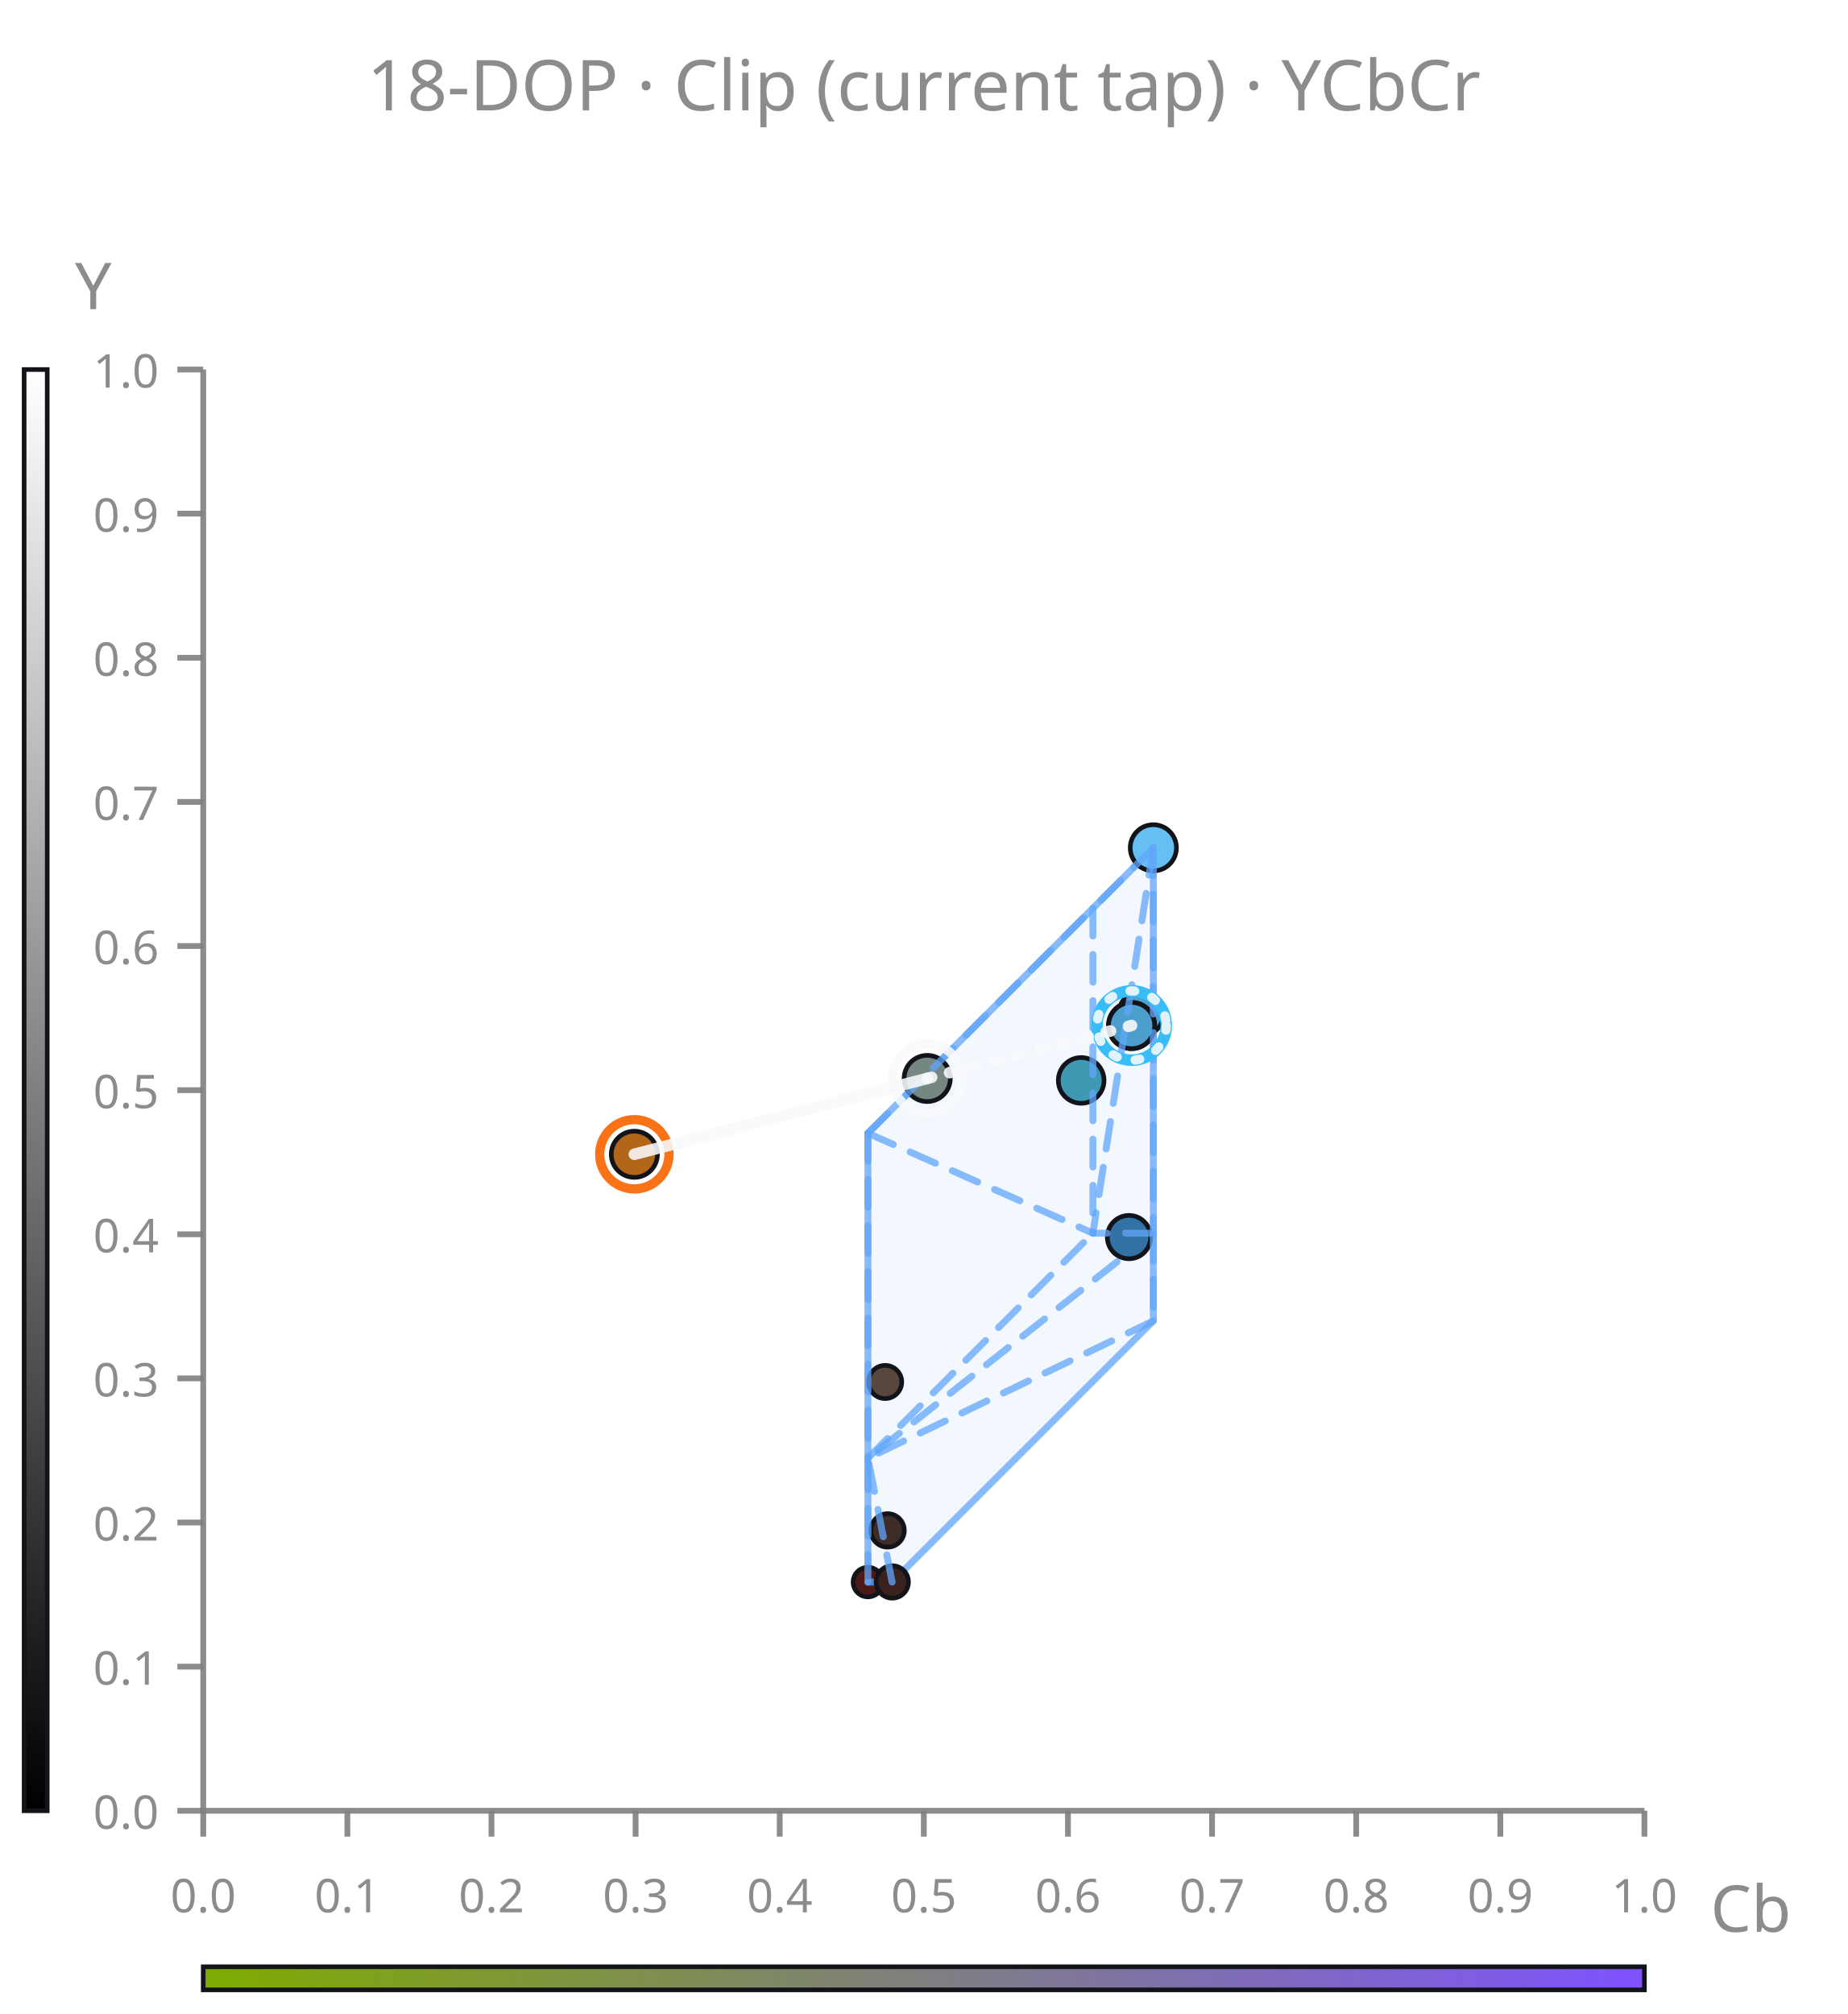
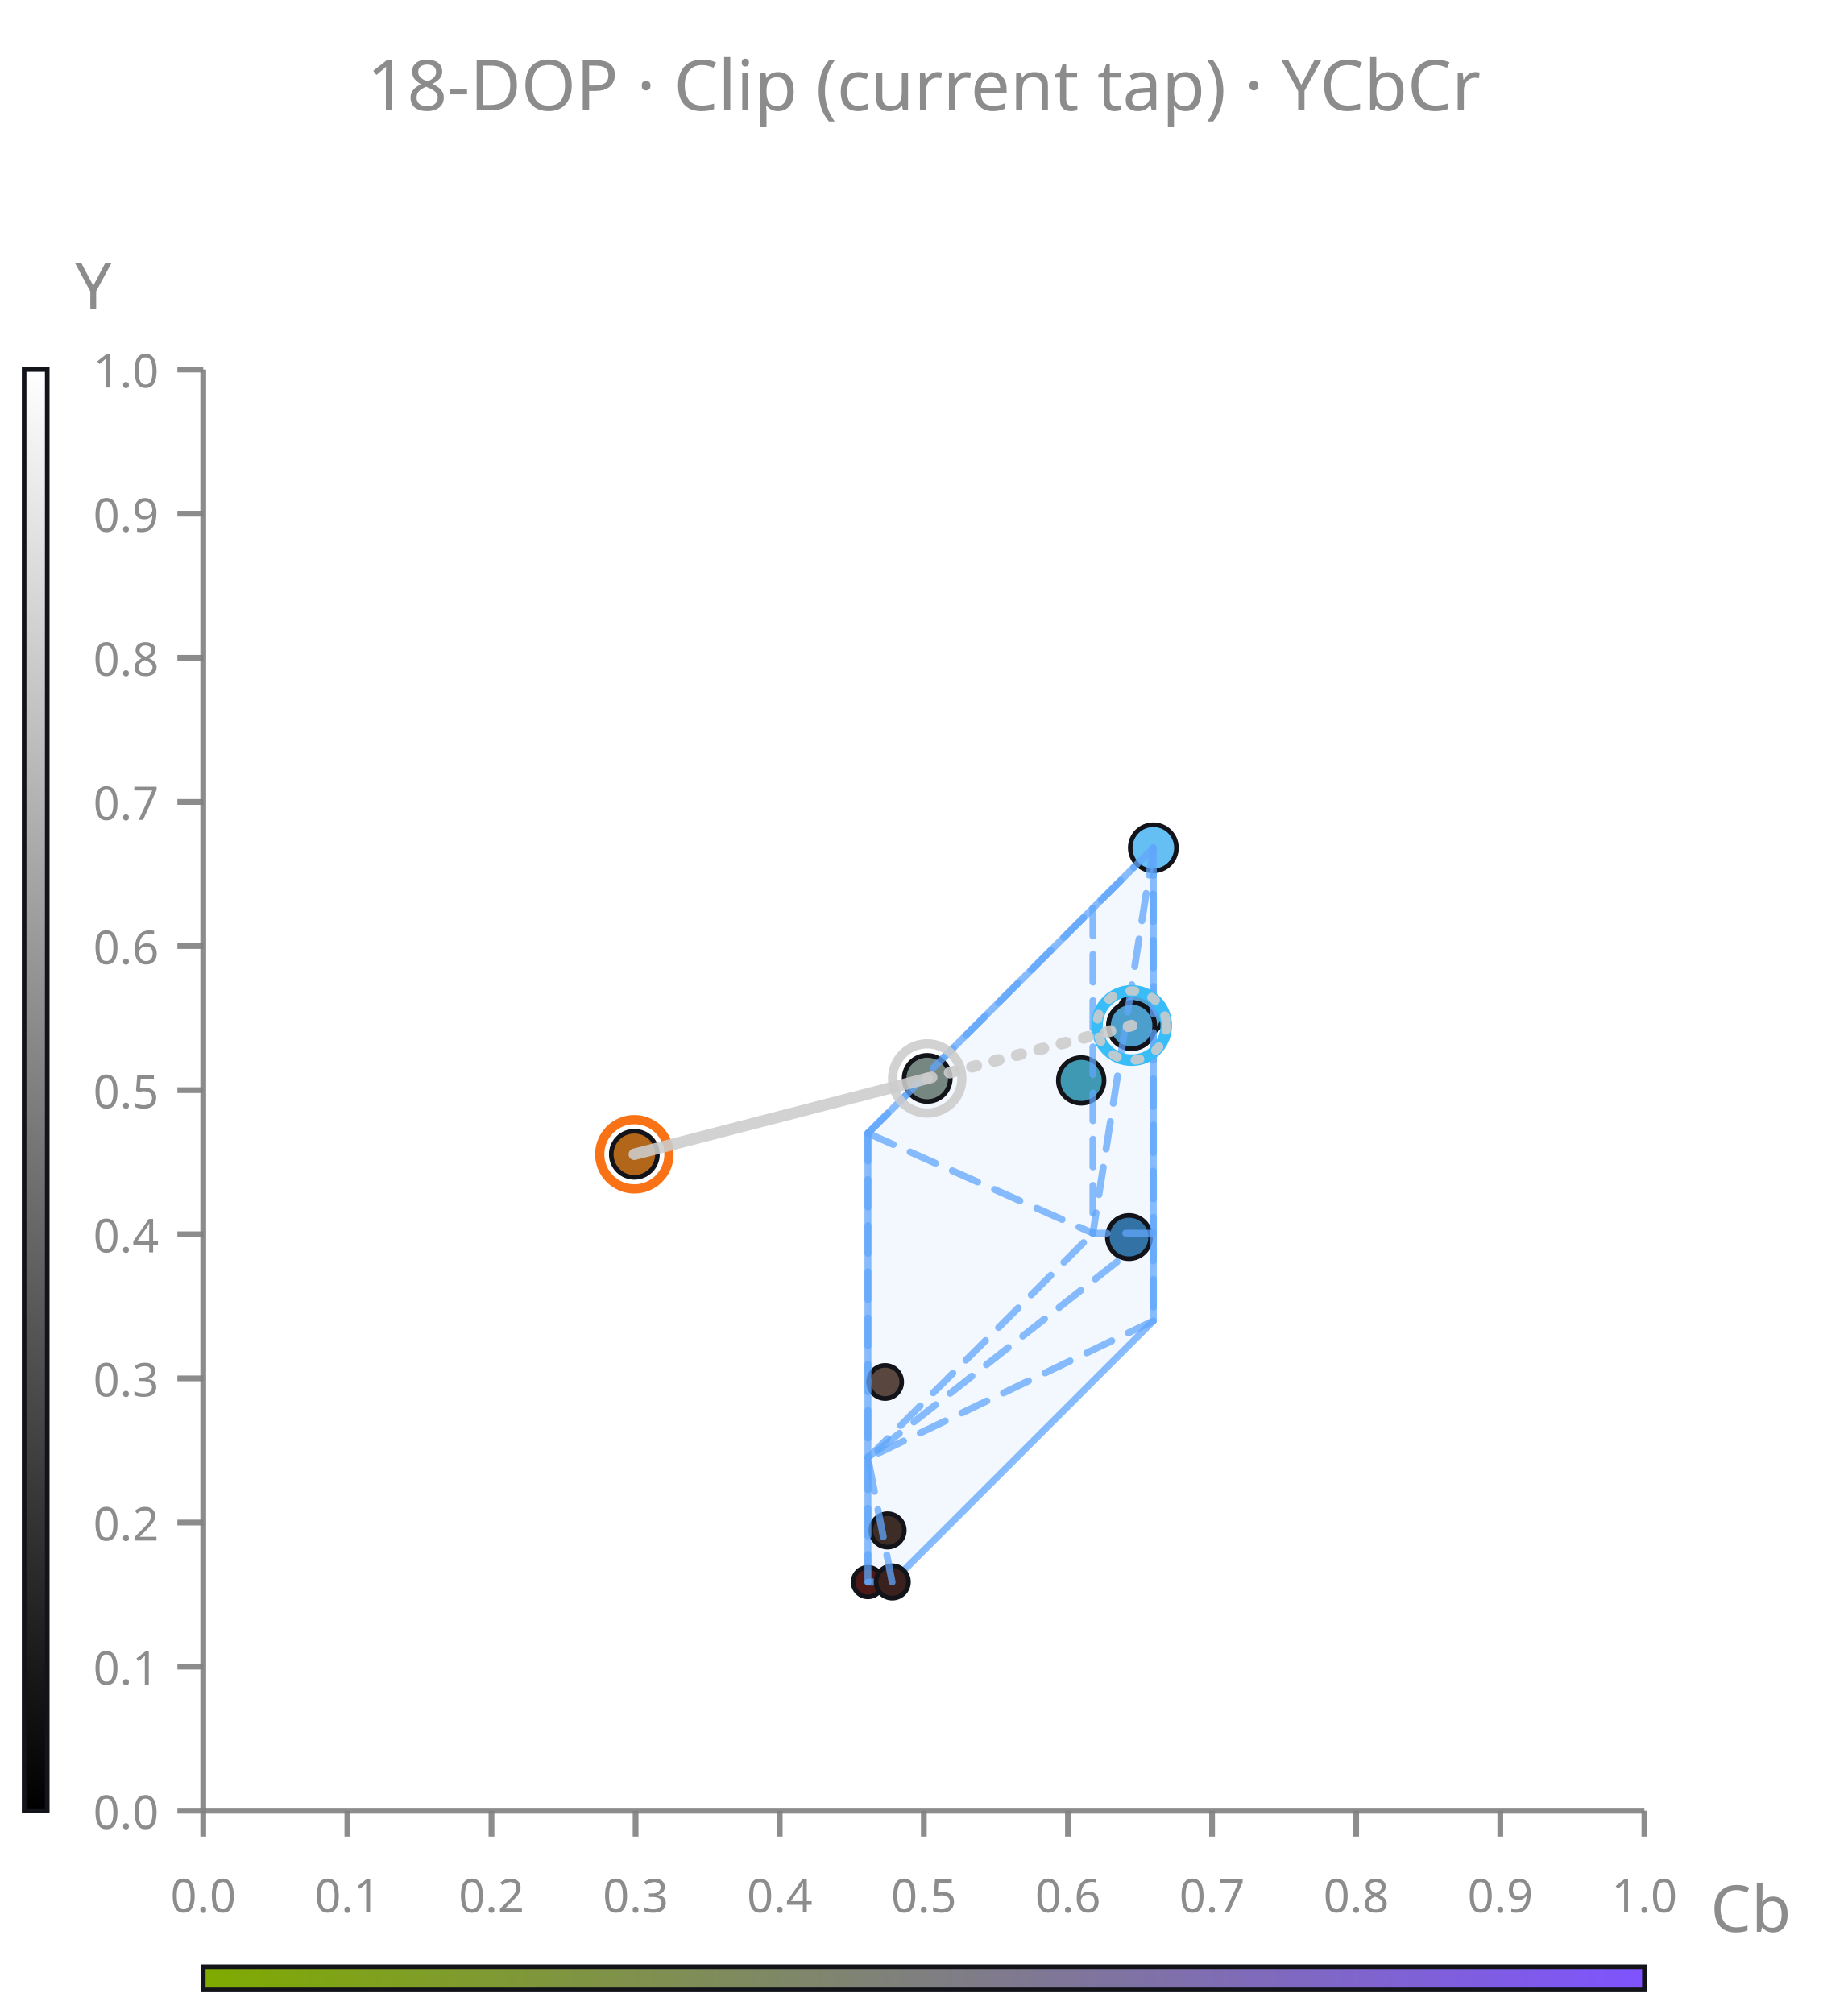
<svg xmlns="http://www.w3.org/2000/svg" baseProfile="full" height="436.0px" version="1.1" viewBox="0,0,400.0,436.0" width="400.0px">
  <defs>
    <linearGradient gradientUnits="userSpaceOnUse" id="plotGradY_1_2_4" x1="7.724" x2="7.724" y1="80" y2="392.0">
      <stop offset="0" stop-color="rgb(255,255,255)" />
      <stop offset="1" stop-color="rgb(0,0,0)" />
    </linearGradient>
    <linearGradient gradientUnits="userSpaceOnUse" id="plotGradX_1_2_4" x1="44.0" x2="356" y1="428.276" y2="428.276">
      <stop offset="0" stop-color="rgb(127,171,0)" />
      <stop offset="1" stop-color="rgb(127,83,255)" />
    </linearGradient>
  </defs>
  <g class="layer_bg" />
  <g class="layer_boundary">
    <polygon fill="rgba(59,130,246,0.06)" points="187.897,342.498 193.136,342.498 249.685,285.95 249.685,183.537 187.897,245.325" stroke="rgba(96,165,250,0.75)" stroke-linejoin="round" stroke-width="1.5" />
  </g>
  <g class="layer_axes">
    <line fill="none" stroke="rgba(128,128,128,0.9)" stroke-width="1.25" x1="44.0" x2="356" y1="392.0" y2="392.0" />
    <line fill="none" stroke="rgba(128,128,128,0.9)" stroke-width="1.25" x1="44.0" x2="44.0" y1="392.0" y2="80" />
    <line fill="none" stroke="rgba(128,128,128,0.9)" stroke-width="1.25" x1="44.0" x2="44.0" y1="392.0" y2="397.6" />
    <text dominant-baseline="hanging" fill="rgba(128,128,128,0.9)" font-family="sans-serif" font-size="10.08" text-anchor="middle" x="44.0" y="406.168">0.0</text>
    <line fill="none" stroke="rgba(128,128,128,0.9)" stroke-width="1.25" x1="75.2" x2="75.2" y1="392.0" y2="397.6" />
    <text dominant-baseline="hanging" fill="rgba(128,128,128,0.9)" font-family="sans-serif" font-size="10.08" text-anchor="middle" x="75.2" y="406.168">0.1</text>
    <line fill="none" stroke="rgba(128,128,128,0.9)" stroke-width="1.25" x1="106.4" x2="106.4" y1="392.0" y2="397.6" />
    <text dominant-baseline="hanging" fill="rgba(128,128,128,0.9)" font-family="sans-serif" font-size="10.08" text-anchor="middle" x="106.4" y="406.168">0.2</text>
    <line fill="none" stroke="rgba(128,128,128,0.9)" stroke-width="1.25" x1="137.6" x2="137.6" y1="392.0" y2="397.6" />
    <text dominant-baseline="hanging" fill="rgba(128,128,128,0.9)" font-family="sans-serif" font-size="10.08" text-anchor="middle" x="137.6" y="406.168">0.3</text>
    <line fill="none" stroke="rgba(128,128,128,0.9)" stroke-width="1.25" x1="168.8" x2="168.8" y1="392.0" y2="397.6" />
    <text dominant-baseline="hanging" fill="rgba(128,128,128,0.9)" font-family="sans-serif" font-size="10.08" text-anchor="middle" x="168.8" y="406.168">0.4</text>
    <line fill="none" stroke="rgba(128,128,128,0.9)" stroke-width="1.25" x1="200" x2="200" y1="392.0" y2="397.6" />
    <text dominant-baseline="hanging" fill="rgba(128,128,128,0.9)" font-family="sans-serif" font-size="10.08" text-anchor="middle" x="200" y="406.168">0.5</text>
    <line fill="none" stroke="rgba(128,128,128,0.9)" stroke-width="1.25" x1="231.2" x2="231.2" y1="392.0" y2="397.6" />
    <text dominant-baseline="hanging" fill="rgba(128,128,128,0.9)" font-family="sans-serif" font-size="10.08" text-anchor="middle" x="231.2" y="406.168">0.6</text>
    <line fill="none" stroke="rgba(128,128,128,0.9)" stroke-width="1.25" x1="262.4" x2="262.4" y1="392.0" y2="397.6" />
    <text dominant-baseline="hanging" fill="rgba(128,128,128,0.9)" font-family="sans-serif" font-size="10.08" text-anchor="middle" x="262.4" y="406.168">0.7</text>
    <line fill="none" stroke="rgba(128,128,128,0.9)" stroke-width="1.25" x1="293.6" x2="293.6" y1="392.0" y2="397.6" />
    <text dominant-baseline="hanging" fill="rgba(128,128,128,0.9)" font-family="sans-serif" font-size="10.08" text-anchor="middle" x="293.6" y="406.168">0.8</text>
    <line fill="none" stroke="rgba(128,128,128,0.9)" stroke-width="1.25" x1="324.8" x2="324.8" y1="392.0" y2="397.6" />
    <text dominant-baseline="hanging" fill="rgba(128,128,128,0.9)" font-family="sans-serif" font-size="10.08" text-anchor="middle" x="324.8" y="406.168">0.9</text>
    <line fill="none" stroke="rgba(128,128,128,0.9)" stroke-width="1.25" x1="356" x2="356" y1="392.0" y2="397.6" />
    <text dominant-baseline="hanging" fill="rgba(128,128,128,0.9)" font-family="sans-serif" font-size="10.08" text-anchor="middle" x="356" y="406.168">1.0</text>
    <line fill="none" stroke="rgba(128,128,128,0.9)" stroke-width="1.25" x1="44.0" x2="38.4" y1="392.0" y2="392.0" />
    <text dominant-baseline="central" fill="rgba(128,128,128,0.9)" font-family="sans-serif" font-size="10.08" text-anchor="end" x="34.4" y="392.0">0.0</text>
    <line fill="none" stroke="rgba(128,128,128,0.9)" stroke-width="1.25" x1="44.0" x2="38.4" y1="360.8" y2="360.8" />
    <text dominant-baseline="central" fill="rgba(128,128,128,0.9)" font-family="sans-serif" font-size="10.08" text-anchor="end" x="34.4" y="360.8">0.1</text>
    <line fill="none" stroke="rgba(128,128,128,0.9)" stroke-width="1.25" x1="44.0" x2="38.4" y1="329.6" y2="329.6" />
    <text dominant-baseline="central" fill="rgba(128,128,128,0.9)" font-family="sans-serif" font-size="10.08" text-anchor="end" x="34.4" y="329.6">0.2</text>
    <line fill="none" stroke="rgba(128,128,128,0.9)" stroke-width="1.25" x1="44.0" x2="38.4" y1="298.4" y2="298.4" />
    <text dominant-baseline="central" fill="rgba(128,128,128,0.9)" font-family="sans-serif" font-size="10.08" text-anchor="end" x="34.4" y="298.4">0.3</text>
    <line fill="none" stroke="rgba(128,128,128,0.9)" stroke-width="1.25" x1="44.0" x2="38.4" y1="267.2" y2="267.2" />
    <text dominant-baseline="central" fill="rgba(128,128,128,0.9)" font-family="sans-serif" font-size="10.08" text-anchor="end" x="34.4" y="267.2">0.4</text>
    <line fill="none" stroke="rgba(128,128,128,0.9)" stroke-width="1.25" x1="44.0" x2="38.4" y1="236" y2="236" />
    <text dominant-baseline="central" fill="rgba(128,128,128,0.9)" font-family="sans-serif" font-size="10.08" text-anchor="end" x="34.4" y="236">0.5</text>
    <line fill="none" stroke="rgba(128,128,128,0.9)" stroke-width="1.25" x1="44.0" x2="38.4" y1="204.8" y2="204.8" />
    <text dominant-baseline="central" fill="rgba(128,128,128,0.9)" font-family="sans-serif" font-size="10.08" text-anchor="end" x="34.4" y="204.8">0.6</text>
    <line fill="none" stroke="rgba(128,128,128,0.9)" stroke-width="1.25" x1="44.0" x2="38.4" y1="173.6" y2="173.6" />
    <text dominant-baseline="central" fill="rgba(128,128,128,0.9)" font-family="sans-serif" font-size="10.08" text-anchor="end" x="34.4" y="173.6">0.7</text>
    <line fill="none" stroke="rgba(128,128,128,0.9)" stroke-width="1.25" x1="44.0" x2="38.4" y1="142.4" y2="142.4" />
    <text dominant-baseline="central" fill="rgba(128,128,128,0.9)" font-family="sans-serif" font-size="10.08" text-anchor="end" x="34.4" y="142.4">0.8</text>
    <line fill="none" stroke="rgba(128,128,128,0.9)" stroke-width="1.25" x1="44.0" x2="38.4" y1="111.2" y2="111.2" />
    <text dominant-baseline="central" fill="rgba(128,128,128,0.9)" font-family="sans-serif" font-size="10.08" text-anchor="end" x="34.4" y="111.2">0.9</text>
    <line fill="none" stroke="rgba(128,128,128,0.9)" stroke-width="1.25" x1="44.0" x2="38.4" y1="80" y2="80" />
    <text dominant-baseline="central" fill="rgba(128,128,128,0.9)" font-family="sans-serif" font-size="10.08" text-anchor="end" x="34.4" y="80">1.0</text>
    <text fill="rgba(128,128,128,0.9)" font-family="sans-serif" font-size="14" x="370.3" y="418.208">Cb</text>
    <text fill="rgba(128,128,128,0.9)" font-family="sans-serif" font-size="14" x="16.224" y="66.928">Y</text>
    <rect fill="url(#plotGradY_1_2_4) none" height="312" shape-rendering="geometricPrecision" stroke="rgba(18,20,26,1.0)" stroke-width="1.0" width="5.0" x="5.224" y="80" />
    <rect fill="url(#plotGradX_1_2_4) none" height="5.0" shape-rendering="geometricPrecision" stroke="rgba(18,20,26,1.0)" stroke-width="1.0" width="312" x="44.0" y="425.776" />
  </g>
  <g class="layer_dots">
    <circle cx="137.332" cy="249.884" fill="rgb(178,102,25)" r="5.0" stroke="rgba(18,20,26,1.0)" stroke-width="1.0" />
    <circle cx="187.897" cy="342.498" fill="rgb(76,25,22)" r="3.203" stroke="rgba(18,20,26,1.0)" stroke-width="1.0" />
    <line fill="none" stroke="rgba(96,165,250,0.75)" stroke-dasharray="6,4" stroke-linecap="round" stroke-width="1.5" x1="187.897" x2="193.136" y1="342.498" y2="342.498" />
    <circle cx="193.167" cy="342.467" fill="rgb(58,33,30)" r="3.51" stroke="rgba(18,20,26,1.0)" stroke-width="1.0" />
    <circle cx="191.625" cy="299.177" fill="rgb(89,71,63)" r="3.593" stroke="rgba(18,20,26,1.0)" stroke-width="1.0" />
    <circle cx="192.152" cy="331.31" fill="rgb(61,45,38)" r="3.623" stroke="rgba(18,20,26,1.0)" stroke-width="1.0" />
    <line fill="none" stroke="rgba(96,165,250,0.75)" stroke-dasharray="6,4" stroke-linecap="round" stroke-width="1.5" x1="193.136" x2="187.897" y1="342.498" y2="315.673" />
    <line fill="none" stroke="rgba(96,165,250,0.75)" stroke-dasharray="6,4" stroke-linecap="round" stroke-width="1.5" x1="187.897" x2="187.897" y1="342.498" y2="315.673" />
    <circle cx="200.732" cy="233.467" fill="rgb(118,135,130)" r="5.0" stroke="rgba(18,20,26,1.0)" stroke-width="1.0" />
    <line fill="none" stroke="rgba(96,165,250,0.75)" stroke-dasharray="6,4" stroke-linecap="round" stroke-width="1.5" x1="187.897" x2="187.897" y1="245.325" y2="315.673" />
    <line fill="none" stroke="rgba(96,165,250,0.75)" stroke-dasharray="6,4" stroke-linecap="round" stroke-width="1.5" x1="249.685" x2="187.897" y1="285.95" y2="315.673" />
    <line fill="none" stroke="rgba(96,165,250,0.75)" stroke-dasharray="6,4" stroke-linecap="round" stroke-width="1.5" x1="249.685" x2="187.897" y1="266.968" y2="315.673" />
    <line fill="none" stroke="rgba(96,165,250,0.75)" stroke-dasharray="6,4" stroke-linecap="round" stroke-width="1.5" x1="187.897" x2="236.602" y1="245.325" y2="196.62" />
    <line fill="none" stroke="rgba(96,165,250,0.75)" stroke-dasharray="6,4" stroke-linecap="round" stroke-width="1.5" x1="187.897" x2="236.602" y1="245.325" y2="266.968" />
    <line fill="none" stroke="rgba(96,165,250,0.75)" stroke-dasharray="6,4" stroke-linecap="round" stroke-width="1.5" x1="187.897" x2="236.602" y1="315.673" y2="266.968" />
    <circle cx="244.414" cy="267.808" fill="rgb(51,114,165)" r="4.692" stroke="rgba(18,20,26,1.0)" stroke-width="1.0" />
    <line fill="none" stroke="rgba(96,165,250,0.75)" stroke-dasharray="6,4" stroke-linecap="round" stroke-width="1.5" x1="249.685" x2="249.685" y1="266.968" y2="285.95" />
    <circle cx="247.049" cy="219.433" fill="rgb(81,158,209)" r="4.846" stroke="rgba(18,20,26,1.0)" stroke-width="1.0" />
    <circle cx="244.98" cy="222.01" fill="rgb(76,158,204)" r="5.0" stroke="rgba(18,20,26,1.0)" stroke-width="1.0" />
    <circle cx="244.98" cy="222.01" fill="rgb(76,158,204)" r="5.0" stroke="rgba(18,20,26,1.0)" stroke-width="1.0" />
    <circle cx="234.066" cy="233.894" fill="rgb(63,153,178)" r="4.95" stroke="rgba(18,20,26,1.0)" stroke-width="1.0" />
    <circle cx="249.685" cy="183.537" fill="rgb(102,191,242)" r="5.0" stroke="rgba(18,20,26,1.0)" stroke-width="1.0" />
    <line fill="none" stroke="rgba(96,165,250,0.75)" stroke-dasharray="6,4" stroke-linecap="round" stroke-width="1.5" x1="249.685" x2="249.685" y1="183.537" y2="266.968" />
    <line fill="none" stroke="rgba(96,165,250,0.75)" stroke-dasharray="6,4" stroke-linecap="round" stroke-width="1.5" x1="249.685" x2="236.602" y1="183.537" y2="196.62" />
    <line fill="none" stroke="rgba(96,165,250,0.75)" stroke-dasharray="6,4" stroke-linecap="round" stroke-width="1.5" x1="249.685" x2="236.602" y1="183.537" y2="266.968" />
    <line fill="none" stroke="rgba(96,165,250,0.75)" stroke-dasharray="6,4" stroke-linecap="round" stroke-width="1.5" x1="249.685" x2="236.602" y1="266.968" y2="266.968" />
    <line fill="none" stroke="rgba(96,165,250,0.75)" stroke-dasharray="6,4" stroke-linecap="round" stroke-width="1.5" x1="236.602" x2="236.602" y1="196.62" y2="266.968" />
  </g>
  <g class="layer_overlay">
    <circle cx="244.98" cy="222.01" fill="none" r="7.5" stroke="rgba(56,189,248,1.0)" stroke-width="2.5" />
    <circle cx="137.332" cy="249.884" fill="none" r="7.5" stroke="rgba(249,115,22,1.0)" stroke-width="2.0" />
-     <line stroke="rgba(248,250,252,0.88)" stroke-linecap="round" stroke-width="2.5" x1="137.332" x2="200.732" y1="249.884" y2="233.467" />
-     <circle cx="200.732" cy="233.467" fill="none" r="7.5" stroke="rgba(248,250,252,0.88)" stroke-width="2.0" />
-     <line fill="none" stroke="rgba(248,250,252,0.88)" stroke-dasharray="1 4" stroke-linecap="round" stroke-width="2.5" x1="200.732" x2="244.98" y1="233.467" y2="222.01" />
-     <circle cx="244.98" cy="222.01" fill="none" r="7.5" stroke="rgba(248,250,252,0.88)" stroke-dasharray="1 4" stroke-linecap="round" stroke-width="2.0" />
+     <line stroke="rgba(204,204,204,0.88)" stroke-linecap="round" stroke-width="2.5" x1="137.332" x2="200.732" y1="249.884" y2="233.467" />
+     <circle cx="200.732" cy="233.467" fill="none" r="7.5" stroke="rgba(204,204,204,0.88)" stroke-width="2.0" />
+     <line fill="none" stroke="rgba(204,204,204,0.88)" stroke-dasharray="1 4" stroke-linecap="round" stroke-width="2.5" x1="200.732" x2="244.98" y1="233.467" y2="222.01" />
+     <circle cx="244.98" cy="222.01" fill="none" r="7.5" stroke="rgba(204,204,204,0.88)" stroke-dasharray="1 4" stroke-linecap="round" stroke-width="2.0" />
  </g>
  <g class="layer_header">
    <text dominant-baseline="central" fill="rgba(128,128,128,0.9)" font-family="sans-serif" font-size="15.2" text-anchor="middle" x="200.0" y="18.0">18-DOP · Clip (current tap) · YCbCr</text>
  </g>
</svg>
